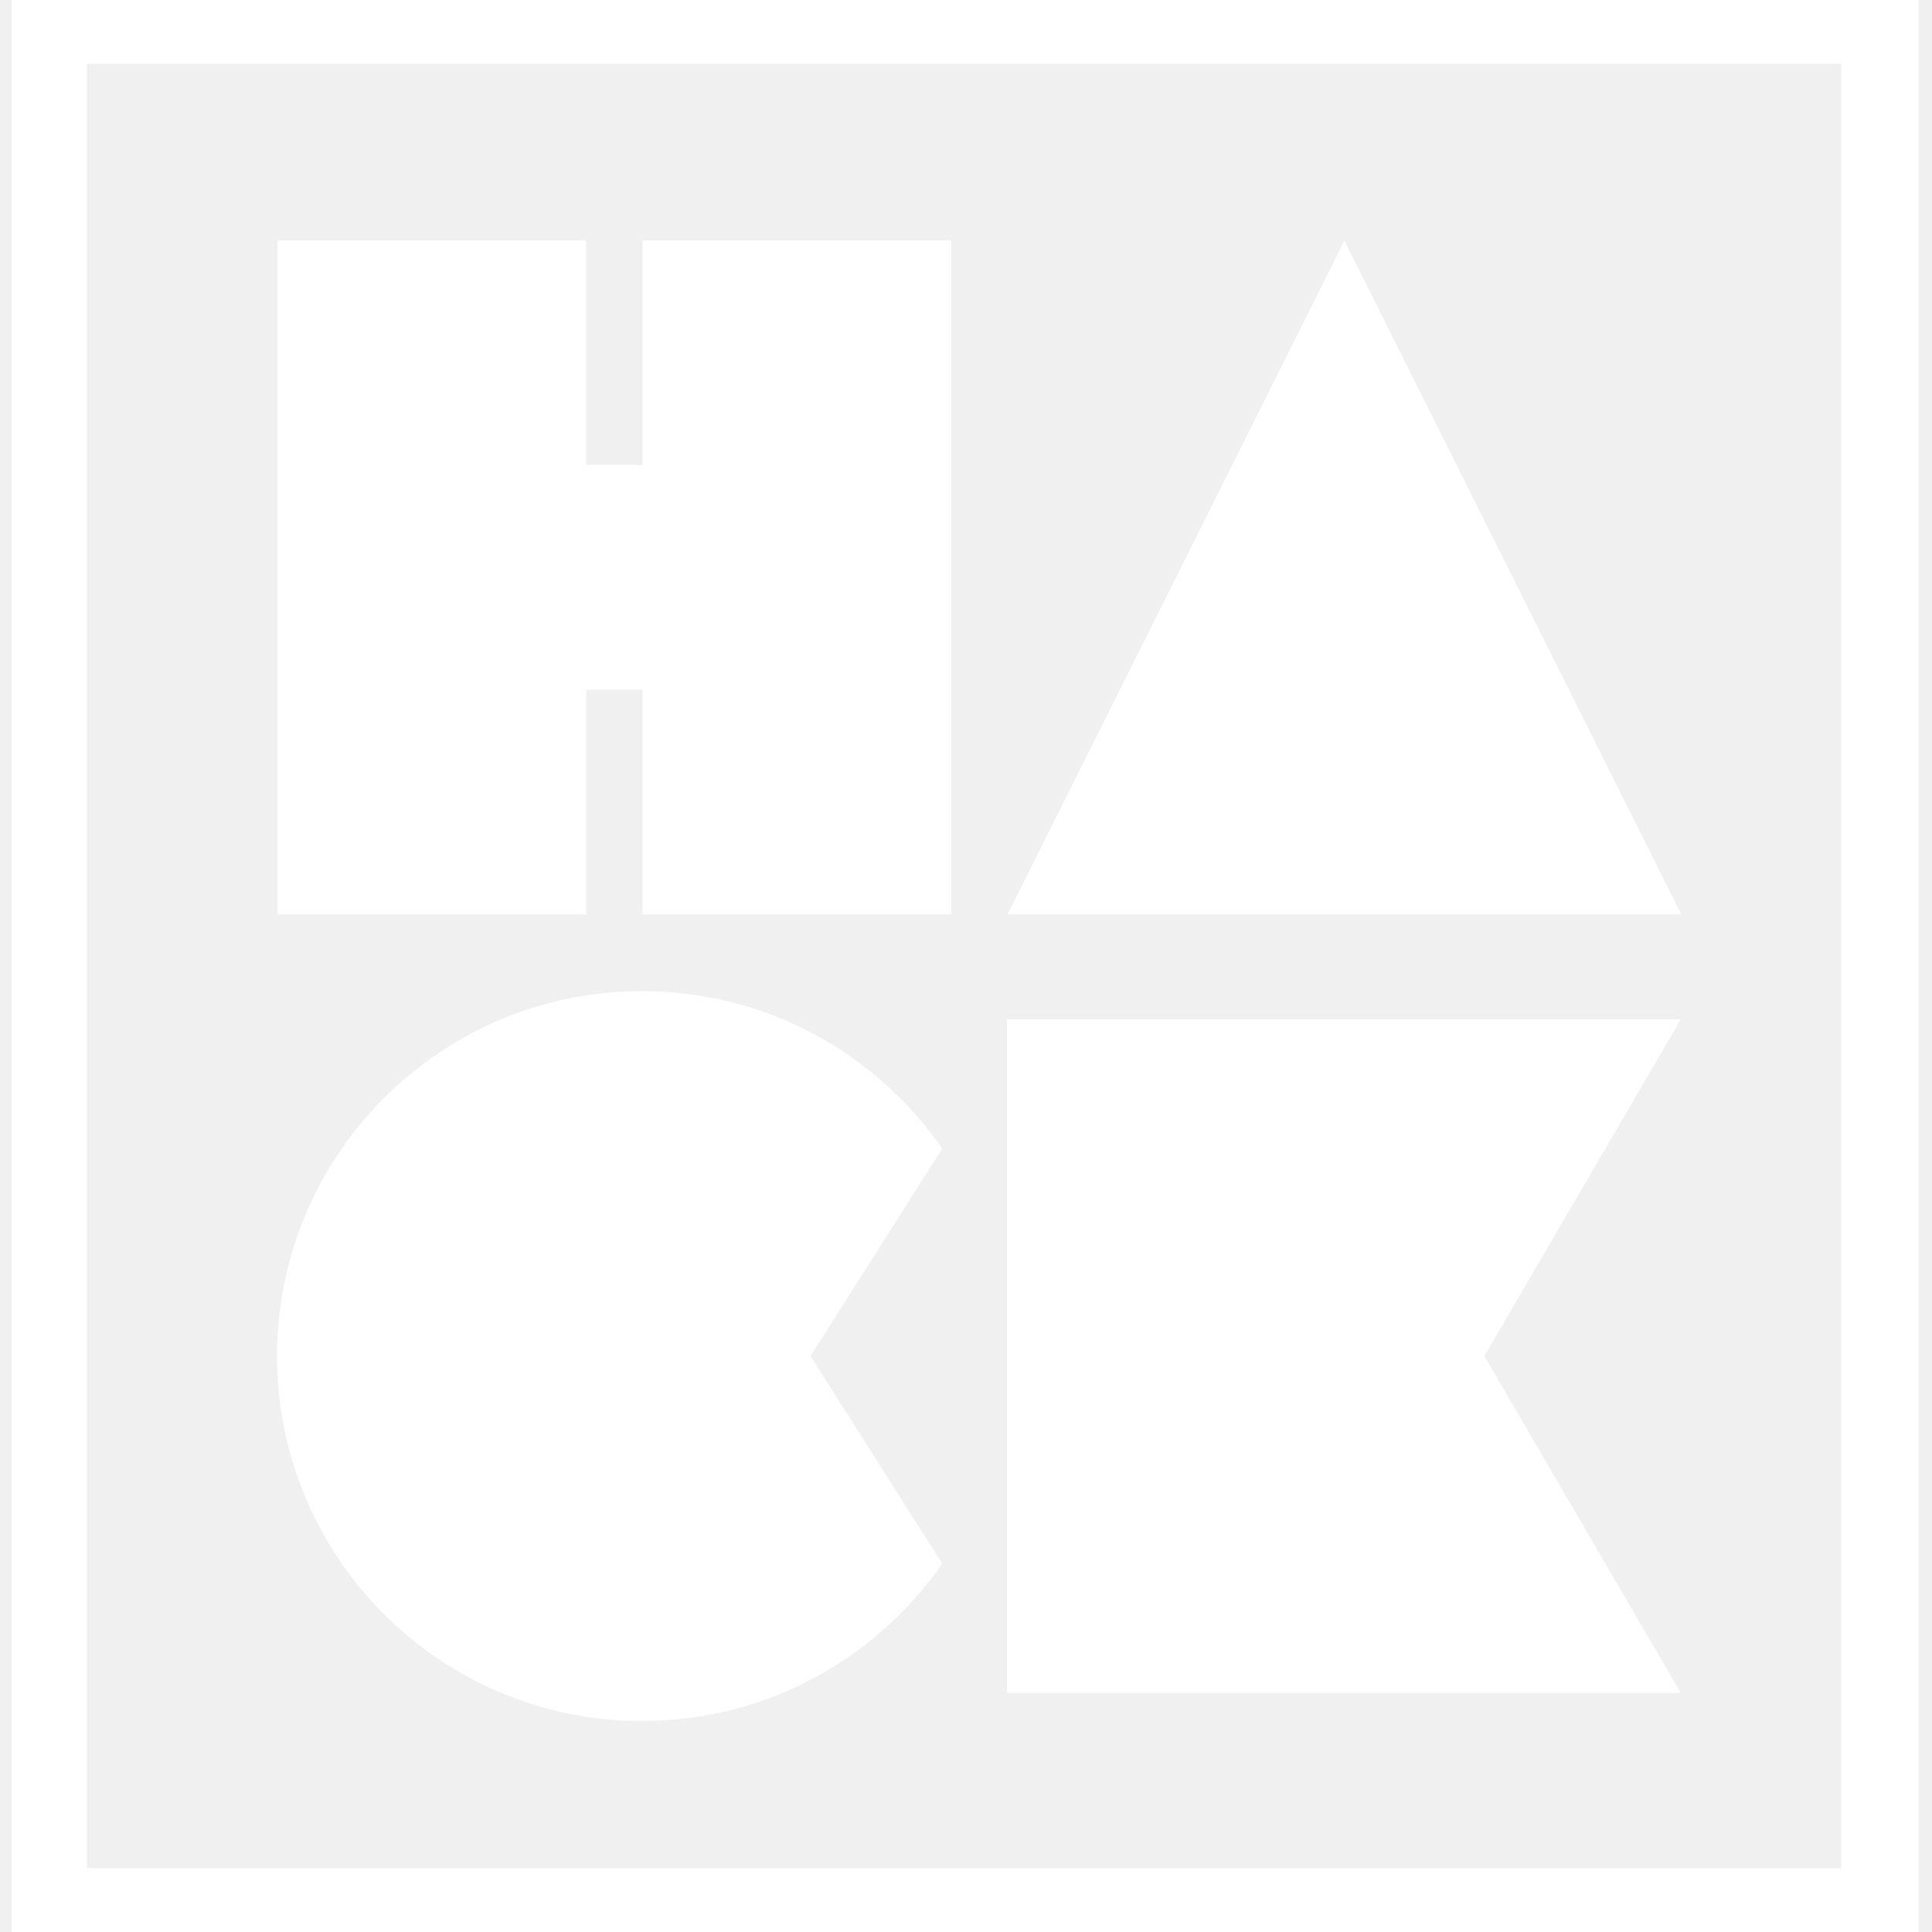
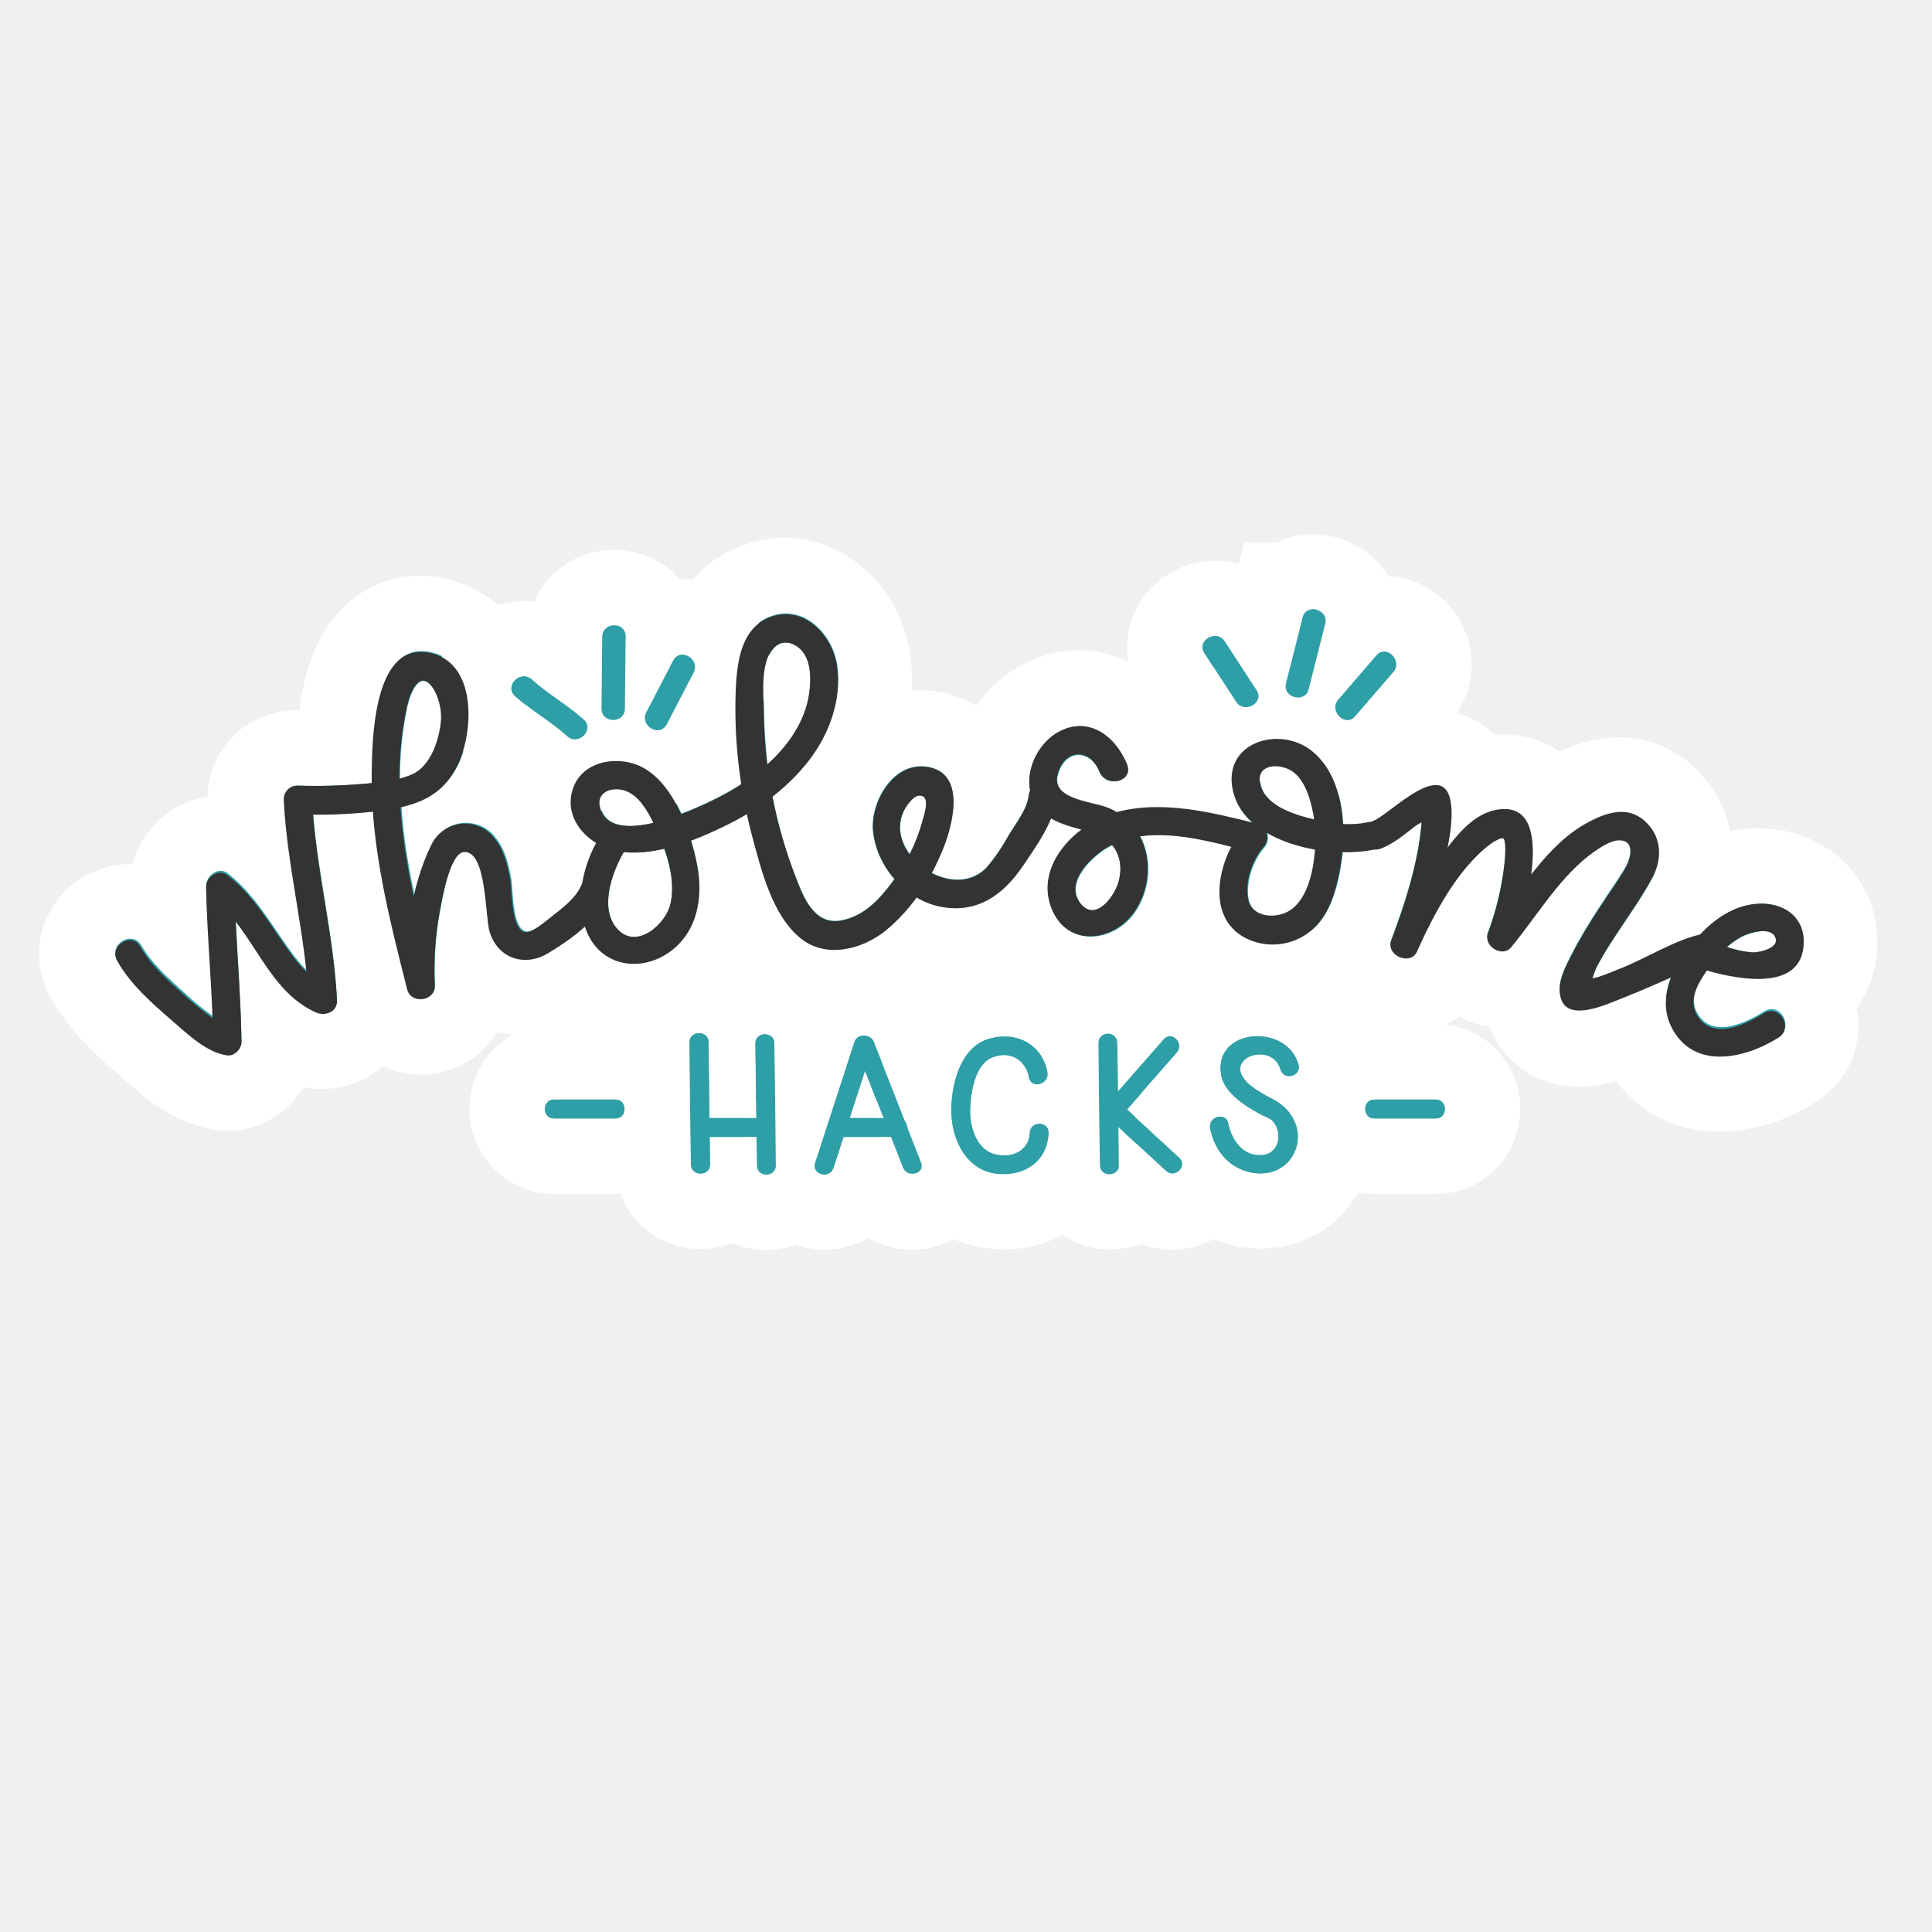
- <svg xmlns="http://www.w3.org/2000/svg" version="1.1" id="Layer_1" x="0px" y="0px" viewBox="0 0 1000 1000" enable-background="new 0 0 1000 1000" xml:space="preserve">
-   <g>
+ <svg xmlns="http://www.w3.org/2000/svg" version="1.2" baseProfile="tiny" x="0px" y="0px" viewBox="0 0 512 512" xml:space="preserve">
+   <g id="Layer_1">
    <g>
-       <polygon fill="#FFFFFF" points="332.6,124.5 332.6,240.7 303.5,240.7 303.5,124.5 143.7,124.5 143.7,473.3 303.5,473.3 303.5,357     332.6,357 332.6,473.3 492.4,473.3 492.4,124.5   " />
-       <polygon fill="#FFFFFF" points="521.5,473.3 695.9,124.5 870.3,473.3   " />
-       <g>
-         <polygon fill="#FFFFFF" points="521.2,876.3 521.2,527.6 870,527.6 768.3,701.9 870,876.3    " />
-         <path fill="#FFFFFF" d="M419.5,701.9l68.2-107.4c-34.1-49.3-91-81.5-155.4-81.5c-104.3,0-188.9,84.6-188.9,188.9     c0,104.3,84.6,188.9,188.9,188.9c64.4,0,121.3-32.3,155.4-81.5L419.5,701.9z" />
-       </g>
+       <path fill="#FFFFFF" d="M455.8,299.9c-11.4,0-21-4.8-27.5-13.4c-3.1,0.9-6.4,1.5-9.9,1.5c-11,0-20-6.3-23.6-15.9    c-2.9-0.4-5.7-1.3-8.2-2.7c-3.9,3-8.9,4.7-14.2,4.7c-6.9,0-13.5-3-18.1-8c-5.2,2.8-11.1,4.3-17,4.3c-5.8,0-11.6-1.4-16.7-4.2    c-3.4-1.8-6.4-4.1-8.9-6.8c-6.3,5.7-14.4,9-22.8,9c-8.9,0-17-3.7-22.7-10c-4.7,1.7-9.3,2.3-13.1,2.3c-1.3,0-2.7-0.1-4-0.2    c-0.7,0.6-1.4,1.2-2.1,1.8c-7.4,6-16.9,9.4-26,9.4c-8.2,0-15.7-2.7-21.8-7.7c-1-0.8-1.9-1.6-2.8-2.5c-2.8,3.5-6.1,6.4-10.1,8.8    c-5.7,3.4-12.1,5.2-18.5,5.2c-5.6,0-11-1.4-15.7-3.9c-4.1,1.8-8.5,2.8-12.9,2.8c-2.6,0-5-0.3-7.4-0.9c-0.9,1.4-1.9,2.8-3.1,4    c-4.5,4.7-10.8,7.3-17.3,7.3c-3.5,0-6.9-0.8-10-2.2c-4.3,3.8-10.1,6-16,6c-1.6,0-3.3-0.2-4.9-0.5c-1,1.6-2.1,3.1-3.5,4.5    c-4.4,4.5-10.3,7.1-16.5,7.1c-0.9,0-1.9-0.1-2.8-0.2c-11-1.4-18.9-8.2-24.1-12.8c-0.5-0.4-0.9-0.8-1.3-1.2    c-5.4-4.6-13.6-11.6-18.9-21.1c-4.1-7.4-4.1-16.2,0.2-23.5c4.3-7.3,12.3-11.9,20.7-11.9c0.3,0,0.6,0,0.9,0c1-4,3.1-7.8,6.1-10.8    c3.7-3.8,8.6-6.3,13.7-7c0.2-9.4,5.8-17.7,14.5-21.2c2.9-1.2,5.9-1.8,9.1-1.8c0.2,0,0.5,0,0.7,0c0.3-2.4,0.8-4.9,1.3-7.3    c1.6-6.7,4-12.2,7.4-16.6c5.8-7.5,14-11.7,23.2-11.7c1.6,0,3.3,0.1,4.9,0.4c10.4,1.7,18.7,7.8,23.5,17.2c2.7,5.4,4,11.3,4.2,17.2    c5.3-3.7,11.9-5.9,19.1-5.9c4,0,8,0.7,11.7,2c0.2-9.9,1.7-31.6,22.5-39.1c3.5-1.2,7.1-1.9,10.7-1.9c16.5,0,30.9,13.3,33.4,30.9    c0.5,3.2,0.6,6.4,0.4,9.6c0.7,0,1.4-0.1,2.1-0.1c1,0,2.1,0.1,3.2,0.2c4.4,0.5,8.4,1.8,11.9,3.9c2.6-3.8,6-7.1,10-9.6    c5.3-3.3,11.2-5.1,17-5.1c10.8,0,20.6,5.6,27,15.1c6-7.4,15.2-11.6,25.3-11.6c8.3,0,16.3,2.9,22.5,8.2c2.5,2.1,4.7,4.6,6.6,7.3    c3.8-1.8,8-3.1,12.7-3.1c6.9,0,12.3,2.6,16.2,6.5c0.7,0,1.4-0.1,2-0.1c5.6,0,10.9,1.6,15.2,4.6c5.5-2.6,10.6-3.8,15.7-3.8    c7.2,0,13.9,2.5,19.4,7.4c5.4,4.8,8.8,10.9,10.1,17.5c2.5-0.5,5.1-0.8,7.7-0.8c0.7,0,1.3,0,2,0.1c17,1,29.6,14.1,29.3,30.5    c-0.1,6.4-2,12.3-5.5,17.1c2,9.7-2.2,19.4-10.7,24.7C477,294.9,467.3,299.9,455.8,299.9z" />
+       <path fill="#2F9FA7" d="M478,249.7c0.1-6.2-4.5-9.9-10.4-10.2c-6.1-0.3-11.6,2.8-15.8,6.9c-0.5,0.5-1,1-1.5,1.5    c-7,1.7-14,6.2-20.6,8.9c-2,0.8-4.1,1.7-6.2,2.4c-0.3,0.1-0.9,0.2-1.6,0.4c0.4-1.1,0.8-2.3,1.2-3.2c4.3-8.2,10.3-15.4,14.7-23.5    c2.8-5.2,2.4-11-2.1-15c-4.5-4-10.1-2.2-14.9,0.4c-6,3.2-10.8,8.4-15.1,13.9c1.3-9.7,0.2-19.2-9.7-17.1c-5.1,1.1-9.2,5.6-12.5,9.9    c0.8-3.8,1.3-7.7,1-11.2c-1.4-13.6-16.2,2.3-20.6,4c-0.2,0.1-0.4,0.2-0.6,0.3c-0.2,0-0.5,0-0.7,0.1c-2.1,0.5-4.3,0.6-6.6,0.4    c-0.4-7.3-2.5-14.6-7.9-19.1c-8.7-7.4-24.4-2.5-21.2,10.5c0.8,3.3,2.7,6.1,5.3,8.3c-11.6-2.9-24.3-6-36.2-2.8    c-0.8-0.4-1.6-0.9-2.4-1.2c-4.7-1.8-15.7-2.2-13-9.7c2.2-6.2,8.5-5.8,10.8,0c1.8,4.4,9,2.5,7.2-2l0.1,0    c-3.2-7.8-10.7-13.3-18.9-8.2c-4.8,3-7.9,9.5-6.8,15.1c-0.2,0.4-0.3,0.8-0.4,1.3c-0.3,3.4-3.4,7.4-5.1,10.2    c-1.7,3.1-3.7,6.1-6,8.8c-4,4.2-9.8,4-14.6,1.5c1.4-2.6,2.5-5.2,3.5-7.9c2.5-6.7,5.1-19.2-5.3-20.3c-8.6-0.9-14.4,9.4-13.8,16.9    c0.4,4.7,2.5,9.3,5.7,12.9c-0.2,0.3-0.4,0.6-0.6,0.9c-3.5,4.7-7.7,9.1-13.6,10.1c-7.1,1.2-9.9-6.2-12-11.7    c-2.7-6.9-4.7-14-6.1-21.3c3.6-2.8,6.9-6,9.7-9.6c5.4-7,8.7-16,7.5-25c-1.2-8.2-8.8-16.2-17.6-13c-8.9,3.2-9.1,14.5-9.3,22.1    c-0.1,7.5,0.4,15,1.6,22.3c-1.1,0.7-2.2,1.4-3.3,2c-2.2,1.3-7.2,3.8-12.7,5.9c-2.3-5-5.4-9.6-9.6-12.1c-6.2-3.7-16.3-2.5-19,5.1    c-2.2,6.1,1.1,11.5,6.1,14.6c-1.9,3.4-3.2,7.3-3.8,11.3c0,0,0,0,0,0c-1.5,3.4-5,6-7.8,8.2c-1.6,1.2-5.3,4.6-7.2,4.1    c-3.6-0.9-3.3-11.1-3.8-13.9c-0.7-3.7-1.6-7.7-4-10.7c-3.1-4.4-9.3-5.5-13.7-2.3c-1.4,1-2.6,2.4-3.3,4c-2,4.2-3.5,8.8-4.6,13.5    c-1.7-7.8-3-15.7-3.5-23.7c6.3-1.4,11.5-4.2,14.9-10.8c4.5-8.8,5.6-28-7.8-30.2c-14.5-2.3-14.7,23.7-14.8,32.4c0,0.8,0,1.6,0,2.4    c-0.6,0.1-1.3,0.1-1.9,0.2c-5.9,0.5-11.8,0.7-17.7,0.5c-0.6,0-1.2,0.1-1.7,0.3c-1.3,0.5-2.2,1.6-2.1,3.3c0.8,15.3,4.4,30.2,6,45.4    c-3.1-3.1-5.6-7-8.1-10.6c-3.8-5.6-7.5-11-12.9-15.2c-2.3-1.8-5.7,0.6-5.6,3.2c0.3,11.6,1.3,23.1,1.7,34.7    c-2.6-1.9-5.1-3.9-7.4-6.1c-4.1-3.7-8.7-7.7-11.5-12.6c-2.4-4.2-8.8-0.4-6.5,3.8c3.4,6.1,9.2,11.2,14.5,15.7    c4.1,3.5,9.2,8.6,14.8,9.3c2,0.2,3.8-1.9,3.7-3.7c-0.2-10.6-1-21.1-1.5-31.7c6.7,8.5,10.8,19.4,21.2,24c2.4,1.1,5.8-0.1,5.6-3.2    c-0.8-16.5-5-32.6-6.3-49.1c5.3,0.1,10.6-0.2,15.9-0.8c1.1,15.9,5.2,31.6,9.1,47.1c1,4,7.5,3.2,7.3-1c-0.3-6.3,0.1-12.7,1.2-18.9    c0.6-3.2,2.6-16.3,6.6-16.5c6.1-0.3,5.5,17.5,6.8,21.3c2.3,7.1,9.4,9.1,15.3,5.6c3.1-1.8,6.7-4.2,9.8-7c0.3,0.8,0.6,1.6,1,2.3    c3.9,7.8,13,9.4,20.2,5.1c8.5-5.1,10.3-14.8,8.5-24c-0.4-2-0.9-4.1-1.6-6.3c3.3-1.2,6.5-2.7,9.4-4.1c1.9-0.9,3.7-1.9,5.5-3    c0.4,1.9,0.9,3.8,1.4,5.8c2.4,8.9,5.3,21,12.8,27.1c6.6,5.5,16.3,3.1,22.5-1.9c3.1-2.5,5.9-5.5,8.3-8.8c2.1,1.2,4.5,2.1,6.9,2.5    c9.6,1.6,16.3-3.5,21.4-11.1c2.4-3.6,5.5-7.9,7.3-12.3c2.6,1.5,5.5,2.3,8.4,3.1c-6.6,4.9-11.3,12.7-8.2,20.8    c4.2,10.9,17.2,9,22.5,0.3c3.7-6,4-13.6,0.9-19.4c7.9-1.1,16.6,0.8,24.3,2.7c-4.2,8.1-5.2,19.3,3.6,24c5.5,2.9,12.3,2.3,17.2-1.6    c4.3-3.3,6.2-8.6,7.4-13.7c0.5-2.2,0.9-4.7,1.2-7.3c3.2,0.1,6.2-0.2,8.7-0.7c0.2,0,0.3-0.1,0.5-0.2c0.3,0,0.5-0.1,0.8-0.2l0,0    c3.5-1.3,6.3-3.8,9.2-6c0.3-0.2,0.9-0.5,1.6-1c0,0.3,0,0.5,0,0.8c-1,10.5-4.3,20.8-8,30.6c-1.5,3.9,5.1,6.7,6.8,2.9    c4.4-9.8,10.8-22.1,19.6-28.6c0.9-0.7,2.8-1.7,3.3-1.4c0.8,0.6,0.5,5.3,0.3,6.8c-0.7,6.3-2.2,12.5-4.4,18.4    c-1.2,3.4,3.9,6.5,6.2,3.6c6.9-8.3,13-19,22-25.3c1.7-1.2,4.4-3,6.6-3c4.3,0,3.1,4.8,1.7,7.3c-2,3.5-4.5,6.8-6.7,10.3    c-2.8,4.2-5.4,8.5-7.7,13c-1.5,3-3.5,6.7-3,10.1c1,8,11.8,3,16.1,1.3c4.5-1.8,9-3.7,13.4-5.7c-1.6,4.1-2,8.5,0,12.7    c5.7,11.8,19.4,8.8,28.5,3.1c4.1-2.5,0.3-9-3.8-6.5c-5,3.1-13.8,7.4-17.8,0.5c-2.3-4,0.2-8.3,2.6-11.7    C461.2,259.8,477.8,262.7,478,249.7z M108,187.1c0.8-3.4,3.4-10.4,7.2-4.1c1.6,3.1,2.2,6.6,1.5,10c-0.7,4.5-3,10.4-7.4,12.3    c-1,0.5-2.1,0.8-3.3,1.1C106,200,106.6,193.5,108,187.1z M164.8,209.3c3.6,0.7,5.9,4,7.6,7.1c0.3,0.5,0.6,1.1,0.9,1.7    c-6.7,1.6-12.8,1.2-14.1-4.2C158.2,210.3,161.6,208.7,164.8,209.3z M177.6,239.8c-1.3,5.2-8.8,11.8-13.8,6.6    c-5-5.2-1.9-14.8,1.5-20.6c3.5,0.3,7.1-0.1,10.7-0.9C177.8,229.9,178.8,235.2,177.6,239.8z M202.5,189.1c0-4.9-1-13.1,2.4-17.1    c2.6-3.2,6.7-1.5,8.5,1.6c1.8,3.2,1.6,7.9,0.9,11.5c-1.4,6.9-5.6,12.8-10.9,17.5C202.9,198.1,202.6,193.7,202.5,189.1z     M239.7,214.6c0.5-1.1,2.2-3.5,3.7-3.8c3.4-0.5,1.8,4.4,1.2,6.5c-0.9,3.1-2,6.1-3.5,9C238.6,223,237.6,218.7,239.7,214.6z     M296.5,233.8c-1,3.7-6,10.7-10,5.8c-4.3-5.3,2.2-11.8,6.3-14.5c0.6-0.4,1.3-0.7,1.9-1.1C296.9,226.5,297.5,230.1,296.5,233.8z     M343.2,205c3.2,2.6,4.6,8.1,5.2,12c0,0.1,0,0.2,0,0.3c-4.8-1.1-12.5-3.4-14.1-8.8C332.5,202.4,339.8,202.2,343.2,205z M342.7,241    c-3.6,2.9-10.9,2.7-11.8-2.8c-0.8-4.5,1.2-10.1,4.1-13.5c1-1.1,1.3-2.7,0.8-4c3.8,2.2,8.3,3.7,12.9,4.5    C348.3,231.3,346.6,237.9,342.7,241z M470.4,248.1c1.8,3.1-4.1,4.4-6,4.3c-2.3-0.2-4.5-0.7-6.7-1.4c1.2-1,2.5-2,3.9-2.7    C463.4,247.3,468.9,245.5,470.4,248.1z" />
+       <path fill="#FFFFFF" d="M152.3,216c-5.8,0-11.3-2.2-15.6-6.1c-1.2-1.1-3-2.4-4.9-3.7c-2.7-1.9-5.7-4.1-8.8-6.9    c-7-6.5-9.3-16.3-5.9-25.1c3.5-8.9,12.2-14.9,21.7-14.9c5.7,0,11.2,2.1,15.5,6l0.1,0.1c1.2,1.1,3,2.4,4.9,3.7    c2.7,1.9,5.7,4.1,8.8,6.9c7,6.5,9.3,16.3,5.9,25.1C170.6,210,161.8,216,152.3,216C152.3,216,152.3,216,152.3,216z" />
+       <path fill="#2F9FA7" d="M150.2,195.1c2.9,2.7,7.3-1.7,4.4-4.4c-4.3-3.9-9.4-6.7-13.7-10.6c-3-2.7-7.4,1.7-4.4,4.4    C140.8,188.4,146,191.2,150.2,195.1z" />
+       <path fill="#FFFFFF" d="M162.5,210.8c-12.9,0-23.1-10.1-23.1-23l0-0.3c0.1-3.5,0.1-7,0.1-10.6c0-2.8,0.1-5.7,0.1-8.5    c0.2-12.7,10.4-22.7,23.2-22.7c6.2,0,12.2,2.5,16.5,6.9c4.3,4.4,6.6,10.2,6.5,16.4c0,3.2-0.1,6.3-0.1,9.5c0,3.2-0.1,6.5-0.1,9.7    C185.4,200.9,175.2,210.8,162.5,210.8z" />
+       <path fill="#2F9FA7" d="M165.6,187.8c0.1-6.4,0.1-12.8,0.2-19.1c0.1-4-6.2-4-6.2,0c-0.1,6.4-0.1,12.8-0.2,19.1    C159.4,191.8,165.5,191.8,165.6,187.8z" />
+       <path fill="#FFFFFF" d="M174.3,213.5c-8.1,0-15.7-4.3-20-11.3c-4.2-6.9-4.5-15.4-0.8-22.6l7.1-13.7c4-7.6,11.7-12.4,20.2-12.4    c8.1,0,15.7,4.3,20,11.3c4.2,6.9,4.5,15.4,0.7,22.6l-7.1,13.7C190.5,208.7,182.8,213.5,174.3,213.5    C174.3,213.5,174.3,213.5,174.3,213.5z" />
+       <path fill="#2F9FA7" d="M176.7,191.9l7.1-13.7c1.8-3.5-3.5-6.7-5.4-3.1l-7.1,13.7C169.5,192.3,174.9,195.5,176.7,191.9z" />
+       <path fill="#FFFFFF" d="M330.2,207.5c-7.8,0-15-3.9-19.3-10.5l-11.7-17.9v-2.8c-1.1-5.2-0.4-10.7,2.2-15.5    c4.1-7.5,12-12.2,20.6-12.2c7.8,0,15.1,3.9,19.3,10.6l8.4,12.9c4.6,7,5,16,1,23.3C346.7,202.8,338.8,207.5,330.2,207.5    C330.2,207.5,330.2,207.5,330.2,207.5z" />
+       <path fill="#2F9FA7" d="M319.2,173.1l8.4,12.9c2.2,3.3,7.6,0.2,5.4-3.1l-8.4-12.9C322.4,166.6,317,169.8,319.2,173.1L319.2,173.1z    " />
+       <path fill="#FFFFFF" d="M344,204.9c-7.2,0-14.1-3.4-18.5-9c-4.4-5.6-5.8-12.9-4-19.8c0.7-2.8,1.4-5.7,2.2-8.5    c0.7-2.9,1.5-5.8,2.2-8.7l3.8-15.1h8.5c3-1.4,6.3-2.2,9.8-2.2c7.2,0,14.1,3.4,18.5,9c4.4,5.6,5.8,12.9,4,19.8    c-0.7,2.8-1.4,5.7-2.2,8.6c-0.7,2.9-1.5,5.8-2.2,8.7C363.5,197.8,354.4,204.9,344,204.9z" />
+       <path fill="#2F9FA7" d="M346.8,182.7c1.5-5.8,2.9-11.6,4.4-17.4c1-3.9-5-5.5-6-1.6h0c-1.5,5.8-2.9,11.6-4.4,17.3    C339.8,184.9,345.8,186.6,346.8,182.7z" />
+       <path fill="#FFFFFF" d="M357.1,210.8c-9,0-17.2-5.4-21-13.7c-3.8-8.4-2.4-17.9,3.6-24.8l10-11.6c4.4-5.1,10.6-8,17.2-8    c9,0,17.2,5.4,21,13.7c3.8,8.4,2.4,17.9-3.6,24.8l-10,11.6C369.9,207.9,363.7,210.8,357.1,210.8    C357.1,210.8,357.1,210.8,357.1,210.8z" />
+       <path fill="#2F9FA7" d="M359.1,189.8l10.1-11.7c2.6-3-1.8-7.4-4.4-4.4l-10.1,11.7C352.1,188.4,356.5,192.8,359.1,189.8z" />
+       <path fill="#FFFFFF" d="M203,331.3c-3.2,0-6.2-0.7-9-1.9c-2.6,1-5.5,1.6-8.5,1.6c-12.3,0-22.4-10-22.5-22.2    c-0.1-4.8-0.1-9.5-0.2-14.3c-0.1-6-0.1-12-0.2-18l0-0.3c0-12.4,10.1-22.4,22.5-22.4c3.2,0,6.2,0.7,9,1.9c2.6-1,5.4-1.6,8.4-1.6    c12.3,0,22.4,10,22.5,22.2c0.1,4.8,0.1,9.5,0.2,14.3c0.1,6,0.1,12,0.2,18l0,0.3c0,6.6-2.8,12.8-7.8,17    C213.7,329.4,208.5,331.3,203,331.3C203,331.3,203,331.3,203,331.3z" />
+       <path fill="#2F9FA7" d="M200.2,276.5c0.1,6.6,0.2,13.2,0.2,19.8H188c-0.1-6.7-0.1-13.4-0.2-20.1c0-3.2-5-3.2-5,0    c0.1,10.8,0.2,21.6,0.4,32.4c0,3.2,5,3.2,5,0c0-2.4-0.1-4.9-0.1-7.3h12.4c0,2.5,0.1,5,0.1,7.6c0,3.2,5,3.2,5,0    c-0.1-10.8-0.2-21.6-0.4-32.4C205.2,273.3,200.2,273.3,200.2,276.5z" />
+       <path fill="#FFFFFF" d="M218.5,331.2c-7.3,0-14.1-3.5-18.4-9.3c-4.1-5.7-5.3-13.2-3.1-20l10.4-32c3-9.3,11.6-15.5,21.4-15.5    c2.1,0,4.1,0.3,6.1,0.8c7,1.8,12.7,6.9,15.4,13.8l7.6,19.3c0.7,1.4,1.3,2.9,1.7,4.5l3.1,8c2.7,6.8,1.9,14.5-2.1,20.5    c-4.2,6.2-11.2,9.9-18.8,9.9c0,0,0,0,0,0c-4.2,0-8.2-1.1-11.6-3.1C226.8,330,222.7,331.2,218.5,331.2z" />
+       <path fill="#2F9FA7" d="M240.4,298.6c0-0.5-0.2-1.1-0.6-1.5l-8.2-20.9c-0.4-0.9-1.1-1.5-1.9-1.6c-1.2-0.4-2.8,0-3.3,1.6l-10.4,32    c-1,3,3.8,4.4,4.8,1.3l2.7-8.2h12.6l3.2,8.1c1.2,2.9,6,1.7,4.8-1.3L240.4,298.6z M225.1,296.3l4.1-12.6l4.9,12.6H225.1z" />
+       <path fill="#FFFFFF" d="M294,331.1c-12.3,0-22.4-10-22.5-22.2c-0.1-4.7-0.1-9.5-0.2-14.2c-0.1-6-0.1-12-0.2-18l-0.3-20.3h12.5    c3.1-1.5,6.6-2.4,10.3-2.4c3.2,0,6.3,0.7,9.1,1.9c2.3-0.8,4.8-1.3,7.4-1.3c8.8,0,16.8,5.2,20.5,13.4c3.6,8,2.2,17.5-3.6,24.2    l-0.4,0.5c6.4,6.3,8.5,15.6,5.2,24c-3.4,8.6-11.9,14.5-21.1,14.5c0,0,0,0,0,0c-2.8,0-5.5-0.5-8.1-1.5    C299.9,330.6,297,331.1,294,331.1z" />
+       <path fill="#2F9FA7" d="M298.7,294l13.3-15.1c2.1-2.4-1.4-5.9-3.5-3.5h0l-12.2,13.9c0-4.3-0.1-8.6-0.1-12.9c0-3.2-5-3.2-5,0h0    c0.1,10.8,0.2,21.6,0.4,32.4c0,3.2,5,3.2,5,0c0-3.3-0.1-6.7-0.1-10l12.7,11.7c2.4,2.2,5.9-1.3,3.5-3.5L298.7,294z" />
+       <path fill="#FFFFFF" d="M334,330.9c-2.6,0-5.3-0.3-7.8-1c-12.9-3.2-22.5-13.6-25.1-27.2c-1.1-5.4-0.1-11,2.7-15.7    c-1.1-8.2,1.1-16.1,6.3-22.2c5.6-6.5,14-10.3,23.2-10.3c8,0,15.3,2.8,20.8,7.5h5.2l4.2,14.5c1.5,5.2,1.1,10.5-1,15.2    c1.7,5.2,2.1,10.9,0.7,16.4C359.7,321.8,348,330.9,334,330.9C334,330.9,334,330.9,334,330.9z" />
+       <path fill="#2F9FA7" d="M339.3,283.4c0.9,3.1,5.7,1.8,4.8-1.3l0,0c-3.1-11-22.5-9.7-20.5,2.7c0.8,5,6.9,8.6,11,10.8    c0.8,0.3,1.6,0.7,2.3,1.1c3.1,2.8,2.5,9-2.4,9.4c-5.1,0.5-8.2-4.1-9-8.4c-0.6-3.1-5.4-1.8-4.8,1.3c1.1,5.6,4.6,10.2,10.3,11.6    c5.7,1.4,11.2-1.2,12.7-7.1c1.3-5.2-2-10-6.4-12.2c-2.3-1.2-5.8-3.1-7.4-5.1C324.7,280,337.2,276.1,339.3,283.4z" />
+       <path fill="#FFFFFF" d="M266,331.1c-1.2,0-2.4-0.1-3.5-0.2c-17.1-1.7-29.5-16.1-30.2-35c-0.7-16.5,6.9-35.3,25.1-40.1    c2.9-0.8,5.9-1.2,8.9-1.2c15.6,0,28.4,10.7,31.1,26.1l1.1,6.4l-1.4,3c-0.2,0.6-0.3,1.3-0.6,1.9c1.1,2.8,1.6,5.8,1.5,9    C297.2,318.2,283.5,331.1,266,331.1C266,331.1,266,331.1,266,331.1z" />
+       <path fill="#2F9FA7" d="M272.9,300.2c-0.2,4.8-4.8,6.8-9.1,5.7c-5.1-1.2-6.9-7.5-6.7-12.2c0.2-4.5,1.3-11.8,6-13.6    s8.8,0.8,9.6,5.4c0.5,3.1,5.4,1.8,4.8-1.3l0,0c-1.3-7.3-8-10.9-15.1-9c-8.1,2.1-10.5,12.7-10.3,20c0.3,7.3,4.2,15.1,12.2,15.8    c7.2,0.7,13.2-3.4,13.5-10.8C278,297,273,297,272.9,300.2z" />
+       <path fill="#FFFFFF" d="M146.8,316.4c-12.4,0-22.4-10.1-22.4-22.5c0-5.4,1.9-10.6,5.4-14.7c4.2-5,10.4-7.8,17-7.8h16.3    c6.6,0,12.8,2.8,17,7.8c3.5,4.1,5.4,9.3,5.4,14.7c0,12.4-10.1,22.5-22.4,22.5H146.8z" />
+       <path fill="#2F9FA7" d="M163.1,291.4h-16.3c-3.2,0-3.2,5,0,5h16.3C166.3,296.4,166.3,291.4,163.1,291.4z" />
+       <path fill="#FFFFFF" d="M364.2,316.4c-12.3,0-22.4-10.1-22.4-22.5c0-5.4,1.9-10.6,5.3-14.6c4.2-5,10.4-7.9,17.1-7.9h16.3    c6.6,0,12.8,2.8,17,7.8c3.5,4.1,5.4,9.3,5.4,14.7c0,12.4-10,22.5-22.4,22.5H364.2z" />
+       <path fill="#2F9FA7" d="M380.5,291.4h-16.3c-3.2,0-3.2,5,0,5h16.3C383.7,296.4,383.7,291.4,380.5,291.4z" />
    </g>
-     <path fill="#FFFFFF" d="M993,1000H6V0h987V1000z M45,967h908V33H45V967z" />
+   </g>
+   <g id="Layer_2">
+     <g>
+       <path fill="#333333" d="M31.1,254.7c3.4,6.1,9.2,11.2,14.4,15.7c4.1,3.5,9.2,8.6,14.8,9.3c2,0.2,3.8-1.9,3.7-3.7    c-0.2-13.7-1.6-27.3-1.9-41l-5.6,3.2c10.8,8.3,14.1,24.2,27.2,30.1c2.4,1.1,5.8-0.1,5.6-3.2c-0.9-17.8-5.7-35.2-6.6-53    c-0.2-4.8-7.7-4.8-7.5,0c0.9,17.8,5.7,35.1,6.6,53l5.6-3.2c-6.5-2.9-10.4-9.2-14.3-14.9c-3.8-5.6-7.5-11-12.9-15.1    c-2.3-1.8-5.7,0.6-5.6,3.2c0.3,13.7,1.7,27.3,1.9,41l3.7-3.7c-0.3,0-3-2-3.9-2.6c-2.6-1.9-5.1-3.9-7.5-6.1    c-4.1-3.7-8.7-7.7-11.5-12.6C35.2,246.7,28.7,250.5,31.1,254.7z" />
+       <path fill="#333333" d="M79.2,215.8c6.6,0.3,13.2,0,19.8-0.7c9.5-1.1,17.5-2.9,22.1-12c4.5-8.8,5.6-28-7.8-30.2    c-14.5-2.3-14.7,23.7-14.8,32.4c-0.2,19.3,4.7,38.3,9.4,56.9c1,4,7.5,3.2,7.3-1c-0.3-6.3,0.1-12.7,1.2-18.9    c0.6-3.2,2.7-16.3,6.6-16.5c6.1-0.3,5.5,17.5,6.8,21.3c2.3,7.1,9.4,9.1,15.3,5.6c5.5-3.3,12.6-8.2,15.3-14.2    c2-4.4-4.5-8.1-6.4-3.8c-1.5,3.4-5,6-7.8,8.2c-1.6,1.2-5.3,4.6-7.2,4.1c-3.6-0.9-3.3-11.1-3.8-13.9c-0.7-3.7-1.6-7.7-4-10.7    c-3.1-4.4-9.3-5.5-13.7-2.3c-1.4,1-2.6,2.4-3.3,4c-5.4,11.2-7,24.7-6.5,37l7.3-1c-4-15.9-8.2-31.9-9-48.3    c-0.5-8.3,0.1-16.6,1.9-24.8c0.8-3.4,3.4-10.4,7.2-4.1c1.6,3.1,2.2,6.6,1.5,10c-0.7,4.5-3,10.4-7.4,12.3    c-3.8,1.7-8.4,2.1-12.5,2.5c-5.9,0.5-11.8,0.7-17.7,0.5c-4.8-0.2-4.8,7.3,0,7.5L79.2,215.8z" />
+       <path fill="#333333" d="M450.6,256.7c8.1,2.5,27.2,7,27.4-7c0.1-6.2-4.5-9.9-10.4-10.2c-6.1-0.3-11.6,2.8-15.8,6.9    c-6.4,6.2-13.3,16.4-9,25.5c5.7,11.8,19.4,8.8,28.5,3.1c4.1-2.5,0.3-9-3.8-6.5c-5,3.1-13.8,7.4-17.8,0.5c-2.6-4.5,0.9-9.3,3.5-13    c2.1-3.2,4.9-5.9,8.3-7.8c1.8-0.9,7.3-2.7,8.8-0.1c1.8,3.1-4.1,4.4-6,4.3c-2.3-0.2-4.6-0.7-6.8-1.5c-1.7-0.4-3.4-0.8-5.1-1.4    C447.9,248.1,445.9,255.3,450.6,256.7L450.6,256.7z" />
+       <path fill="#333333" d="M365.9,224.9c3.5-1.3,6.3-3.8,9.2-6c0.7-0.5,4.1-2.3,4.5-3.1c0.7-0.3,0.4-0.6-1.1-0.9    c-1.2-1.2-1.7-1-1.4,0.4c-0.3,1.1-0.4,2.3-0.4,3.4c-1,10.5-4.3,20.8-8,30.6c-1.5,3.9,5.1,6.7,6.8,2.9c4.4-9.8,10.8-22.1,19.6-28.6    c0.9-0.7,2.8-1.7,3.3-1.4c0.8,0.6,0.5,5.3,0.3,6.8c-0.7,6.3-2.2,12.5-4.4,18.4c-1.2,3.4,3.9,6.5,6.2,3.6c6.9-8.3,13-19,22-25.3    c1.7-1.2,4.4-3,6.6-3c4.3,0,3.1,4.8,1.7,7.3c-2,3.5-4.5,6.9-6.7,10.3c-2.8,4.2-5.4,8.5-7.7,13c-1.5,3-3.5,6.6-3,10.1    c1,8,11.8,3,16.1,1.3c4.9-1.9,9.8-4.1,14.6-6.2c3-1.3,6.3-3.2,9.6-3.9c4.7-0.9,2.7-8.1-2-7.2c-7.4,1.4-14.9,6.3-21.9,9.1    c-2,0.8-4.1,1.7-6.2,2.4c-1,0.3-4.2,0.7-4.8,1.4c-0.3,0.3,1.1,2.5,2,1.4s1.6-4.1,2.4-5.6c4.3-8.2,10.3-15.4,14.7-23.6    c2.8-5.2,2.4-11-2.1-15s-10.1-2.2-14.9,0.4c-11,5.8-18,18.4-25.6,27.7l6.2,3.6c2.5-7,11.7-38.2-5.4-34.5    c-6.6,1.4-11.5,8.5-15.2,13.6c-4.6,6.2-8.6,12.9-11.8,20l6.8,2.9c2.5-6.5,4.6-13.2,6.2-20c1.3-5.4,3-12.2,2.5-17.7    c-1.4-13.6-16.2,2.3-20.6,4S361.3,226.6,365.9,224.9L365.9,224.9z" />
+       <path fill="#333333" d="M298.7,202.6c-3.2-7.8-10.7-13.3-18.9-8.2c-6.5,4.1-10,14.7-3.8,20.6c3.8,3.6,9.2,4.3,13.9,5.8    c5.8,1.8,8.1,7.2,6.5,12.9c-1,3.7-6,10.7-10,5.8c-4.3-5.3,2.1-11.8,6.3-14.5c11.1-7.1,26.9-2.3,38.5,0.7l-1.6-6.2    c-6.6,7.6-10.5,23.2,0.3,29c5.5,2.9,12.3,2.3,17.2-1.6c4.3-3.3,6.2-8.6,7.4-13.7c2.5-10.5,2.6-26.2-6.5-33.9    c-8.7-7.4-24.4-2.6-21.2,10.5c3.4,13.9,25.7,17.9,37.6,15.3c4.7-1,2.7-8.2-2-7.2c-4.5,1-9.5,0.4-13.9-0.7    c-4.8-1.1-12.8-3.4-14.4-8.9c-1.8-6.1,5.5-6.3,8.9-3.5c3.2,2.6,4.6,8.1,5.2,12c1,6.9,0.2,19.3-5.7,24c-3.6,2.9-10.9,2.7-11.8-2.8    c-0.8-4.5,1.2-10.1,4.1-13.5c1.8-2,1.2-5.5-1.6-6.2c-12-3-25.3-6.4-37.6-3c-10.3,2.9-21.4,13.8-17,25.3c4.2,10.9,17.1,9,22.5,0.3    c5.8-9.4,3.3-22.6-7.6-26.9c-4.7-1.8-15.7-2.2-13-9.6c2.2-6.2,8.5-5.8,10.8,0C293.3,209,300.5,207.1,298.7,202.6L298.7,202.6z" />
+       <path fill="#333333" d="M159.9,220.3c-5.3,7.7-8.2,18.9-3.9,27.7c3.9,7.8,13,9.4,20.2,5.1c8.5-5.1,10.3-14.9,8.5-24    c-1.7-8.6-5.8-20.6-13.8-25.4c-6.2-3.7-16.3-2.5-19,5.1c-3.1,8.7,5,16.2,13.1,17c9.2,1,19.4-3.1,27.5-7.1    c8.4-4.1,16.2-9.8,21.9-17.2c5.4-7,8.7-16.1,7.4-25c-1.2-8.2-8.8-16.2-17.6-13s-9.1,14.4-9.3,22.1c-0.2,12.1,1.3,24.2,4.4,35.9    c2.4,8.9,5.3,21,12.8,27.1c6.6,5.5,16.3,3.1,22.5-1.9c7.3-5.9,12.6-14.4,15.9-23.2c2.4-6.7,5.1-19.2-5.3-20.3    c-8.6-0.9-14.4,9.4-13.8,16.9c0.9,9.7,8.8,18.7,18.4,20.3s16.3-3.5,21.4-11.1c3.6-5.3,8.3-11.9,8.9-18.4c0.4-4.8-7-4.8-7.5,0    c-0.3,3.4-3.4,7.4-5.1,10.2c-1.7,3.1-3.7,6.1-6,8.8c-9,9.6-27.8-3.7-21.9-15.2c0.6-1.1,2.2-3.5,3.7-3.8c3.4-0.5,1.8,4.4,1.2,6.5    c-1.6,6-4.4,11.6-8.1,16.5c-3.5,4.7-7.7,9.1-13.6,10.1c-7.1,1.2-9.9-6.2-12-11.7c-5.3-13.8-8.2-28.4-8.4-43.2    c0-4.9-1-13.1,2.4-17.1c2.6-3.2,6.7-1.5,8.5,1.6s1.6,7.9,0.9,11.5c-2.3,11.1-11.7,19.4-21.1,24.8c-5.9,3.4-31.2,15.8-34.1,4    c-0.9-3.7,2.5-5.2,5.7-4.6c3.6,0.7,5.9,4,7.6,7.1c3.5,6.6,7.2,15.9,5.3,23.4c-1.3,5.2-8.8,11.8-13.8,6.6    c-5.6-5.7-1.1-16.9,2.6-22.3c2.7-4-3.7-7.7-6.4-3.8L159.9,220.3z" />
+       <path fill="#2F9FA7" d="M138.8,182.3c3.7,3.5,9.9,7.1,13.7,10.6" />
+       <path fill="#2F9FA7" d="M136.6,184.5c4.3,3.9,9.4,6.7,13.7,10.6c2.9,2.7,7.4-1.7,4.4-4.4c-4.3-3.9-9.4-6.7-13.7-10.6    C138,177.4,133.6,181.8,136.6,184.5z" />
+       <path fill="#2F9FA7" d="M162.7,168.7c-0.1,5.1-0.2,14-0.2,19.1" />
+       <path fill="#2F9FA7" d="M159.6,168.7c-0.1,6.4-0.1,12.8-0.2,19.1c0,4,6.2,4,6.2,0c0.1-6.4,0.1-12.8,0.2-19.1    C165.9,164.7,159.7,164.7,159.6,168.7z" />
+       <path fill="#2F9FA7" d="M181.1,176.6l-7.1,13.7" />
+       <path fill="#2F9FA7" d="M178.4,175.1l-7.1,13.7c-1.8,3.6,3.5,6.7,5.4,3.1l7.1-13.7C185.6,174.7,180.3,171.5,178.4,175.1    L178.4,175.1z" />
+       <path fill="#2F9FA7" d="M321.9,171.6l8.4,12.9" />
+       <path fill="#2F9FA7" d="M319.2,173.1l8.4,12.9c2.2,3.3,7.6,0.2,5.4-3.1l-8.4-12.9C322.4,166.6,317,169.8,319.2,173.1L319.2,173.1z    " />
+       <path fill="#2F9FA7" d="M348.2,164.5c-1.3,5-3.1,12.4-4.4,17.4" />
+       <path fill="#2F9FA7" d="M345.2,163.7c-1.5,5.8-2.9,11.6-4.4,17.3c-1,3.9,5,5.5,6,1.7c1.5-5.8,2.9-11.6,4.4-17.4    C352.2,161.5,346.2,159.8,345.2,163.7L345.2,163.7z" />
+       <path fill="#2F9FA7" d="M367,175.9l-10.1,11.7" />
+       <path fill="#2F9FA7" d="M364.8,173.7l-10.1,11.7c-2.6,3,1.8,7.4,4.4,4.4l10.1-11.7C371.8,175.1,367.4,170.7,364.8,173.7z" />
+       <path fill="#2F9FA7" d="M182.7,276.2c0.1,10.8,0.2,21.6,0.4,32.4c0,3.2,5,3.2,5,0c-0.1-10.8-0.2-21.6-0.4-32.4    C187.7,273,182.7,273,182.7,276.2z" />
+       <path fill="#2F9FA7" d="M200.2,276.5c0.1,10.8,0.2,21.6,0.4,32.4c0,3.2,5,3.2,5,0c-0.1-10.8-0.2-21.6-0.4-32.4    C205.2,273.3,200.2,273.3,200.2,276.5z" />
+       <path fill="#2F9FA7" d="M291.1,276.4c0.1,10.8,0.2,21.6,0.4,32.4c0,3.2,5,3.2,5,0c-0.1-10.8-0.2-21.6-0.4-32.4    C296.1,273.1,291.1,273.1,291.1,276.4L291.1,276.4z" />
+       <path fill="#2F9FA7" d="M226.5,276.2l-10.4,32c-1,3,3.8,4.4,4.8,1.3l10.4-32C232.3,274.5,227.5,273.1,226.5,276.2z" />
+       <path fill="#2F9FA7" d="M226.8,277.5l12.5,31.9c1.1,2.9,6,1.7,4.8-1.3l-12.5-31.9C230.5,273.2,225.6,274.6,226.8,277.5    L226.8,277.5z" />
+       <path fill="#2F9FA7" d="M308.4,275.4l-16.2,18.5c-2.1,2.4,1.4,5.9,3.5,3.5l16.2-18.5C314,276.5,310.5,273,308.4,275.4L308.4,275.4    z" />
+       <path fill="#2F9FA7" d="M292.6,295.2l16.4,15.1c2.4,2.2,5.9-1.3,3.5-3.5l-16.4-15.1C293.8,289.6,290.3,293.1,292.6,295.2    L292.6,295.2z" />
+       <path fill="#2F9FA7" d="M344.1,282.1c-3.1-11-22.5-9.7-20.5,2.7c0.8,5,6.9,8.6,11,10.8c0.8,0.3,1.6,0.7,2.3,1.1    c3.1,2.8,2.5,9-2.4,9.4c-5.1,0.5-8.2-4.1-9-8.4c-0.6-3.1-5.4-1.8-4.8,1.3c1.1,5.6,4.6,10.2,10.3,11.6s11.2-1.2,12.7-7.1    c1.3-5.2-2-10-6.4-12.2c-2.3-1.2-5.8-3.1-7.4-5.1c-5.1-6.3,7.4-10.1,9.5-2.8C340.2,286.5,345,285.2,344.1,282.1L344.1,282.1z" />
+       <path fill="#2F9FA7" d="M277.6,284.2c-1.3-7.3-8-10.9-15.1-9c-8.1,2.1-10.6,12.7-10.3,20s4.2,15.1,12.2,15.9    c7.2,0.7,13.2-3.4,13.5-10.8c0.1-3.2-4.9-3.2-5,0c-0.2,4.8-4.8,6.8-9.1,5.7c-5.1-1.2-6.9-7.5-6.7-12.2c0.2-4.5,1.3-11.8,6-13.6    s8.8,0.8,9.6,5.4C273.3,288.7,278.1,287.4,277.6,284.2L277.6,284.2z" />
+       <path fill="#2F9FA7" d="M186.6,301.3h16.3c3.2,0,3.2-5,0-5h-16.3C183.4,296.3,183.4,301.3,186.6,301.3z" />
+       <path fill="#2F9FA7" d="M221.7,301.3H238c3.2,0,3.2-5,0-5h-16.3C218.5,296.3,218.5,301.3,221.7,301.3z" />
+       <path fill="#2F9FA7" d="M146.8,296.4h16.3c3.2,0,3.2-5,0-5h-16.3C143.6,291.4,143.6,296.4,146.8,296.4z" />
+       <path fill="#2F9FA7" d="M364.2,296.4h16.3c3.2,0,3.2-5,0-5h-16.3C361,291.4,361,296.4,364.2,296.4z" />
+     </g>
  </g>
</svg>
